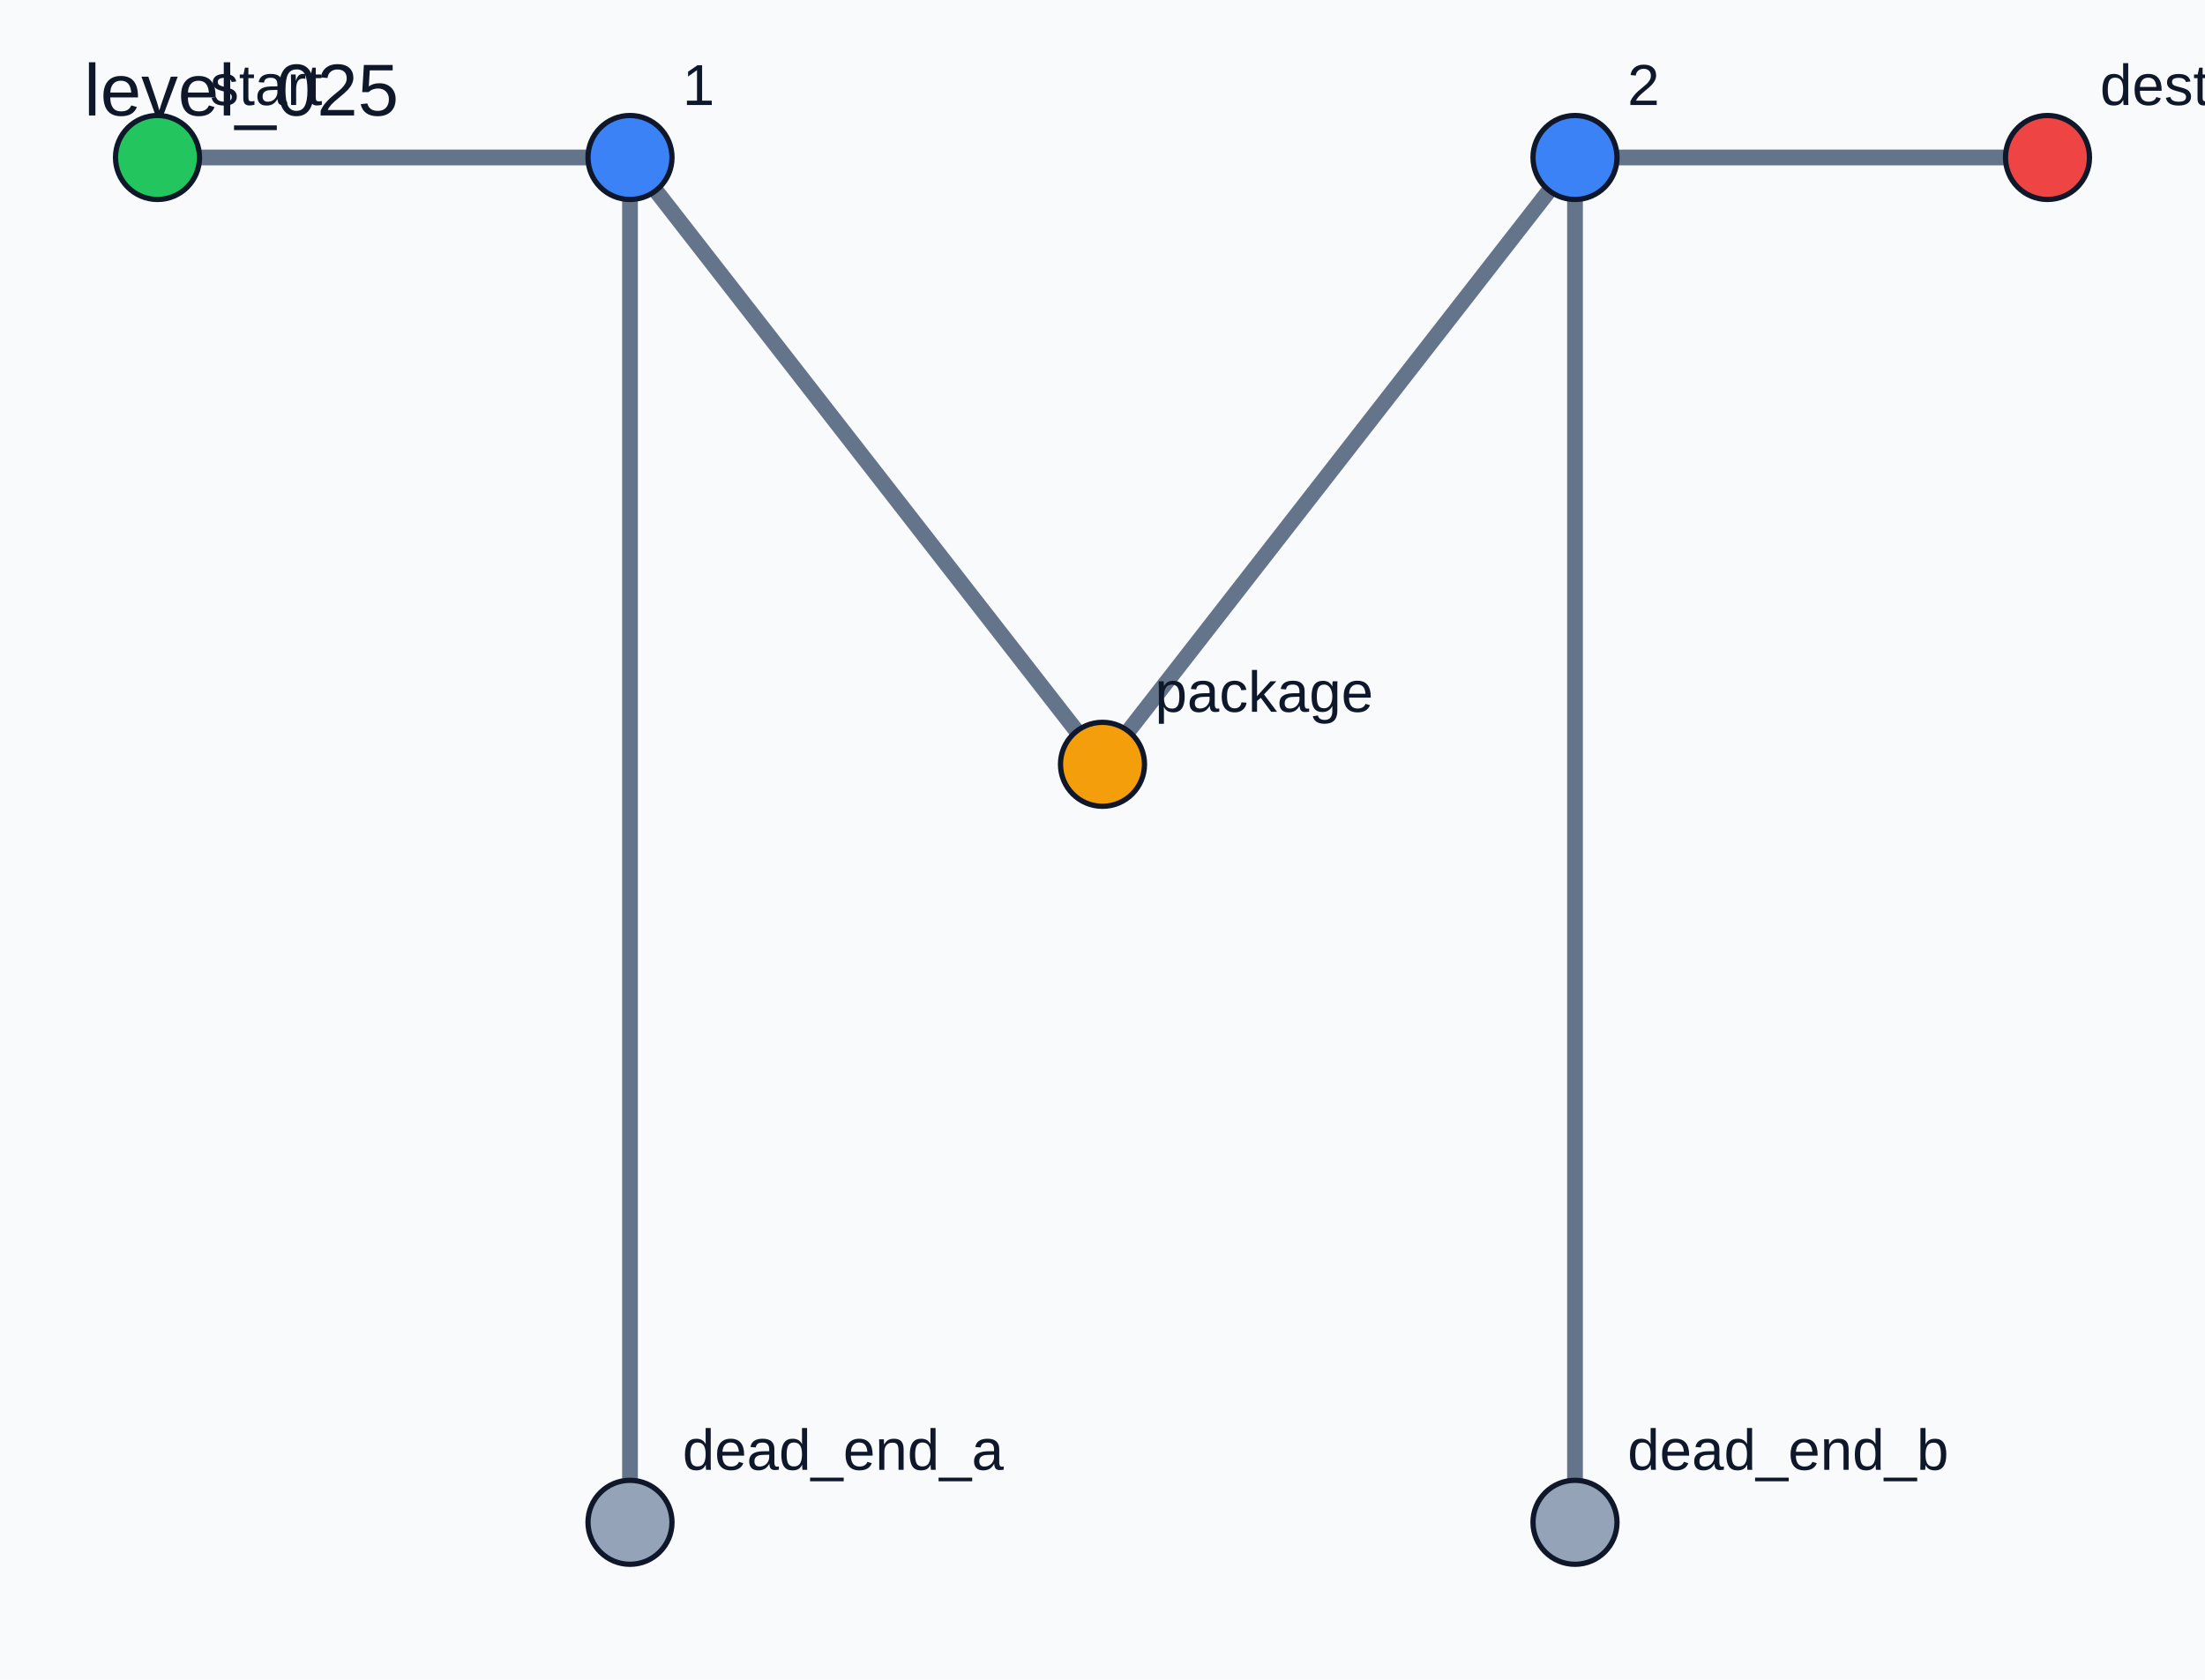
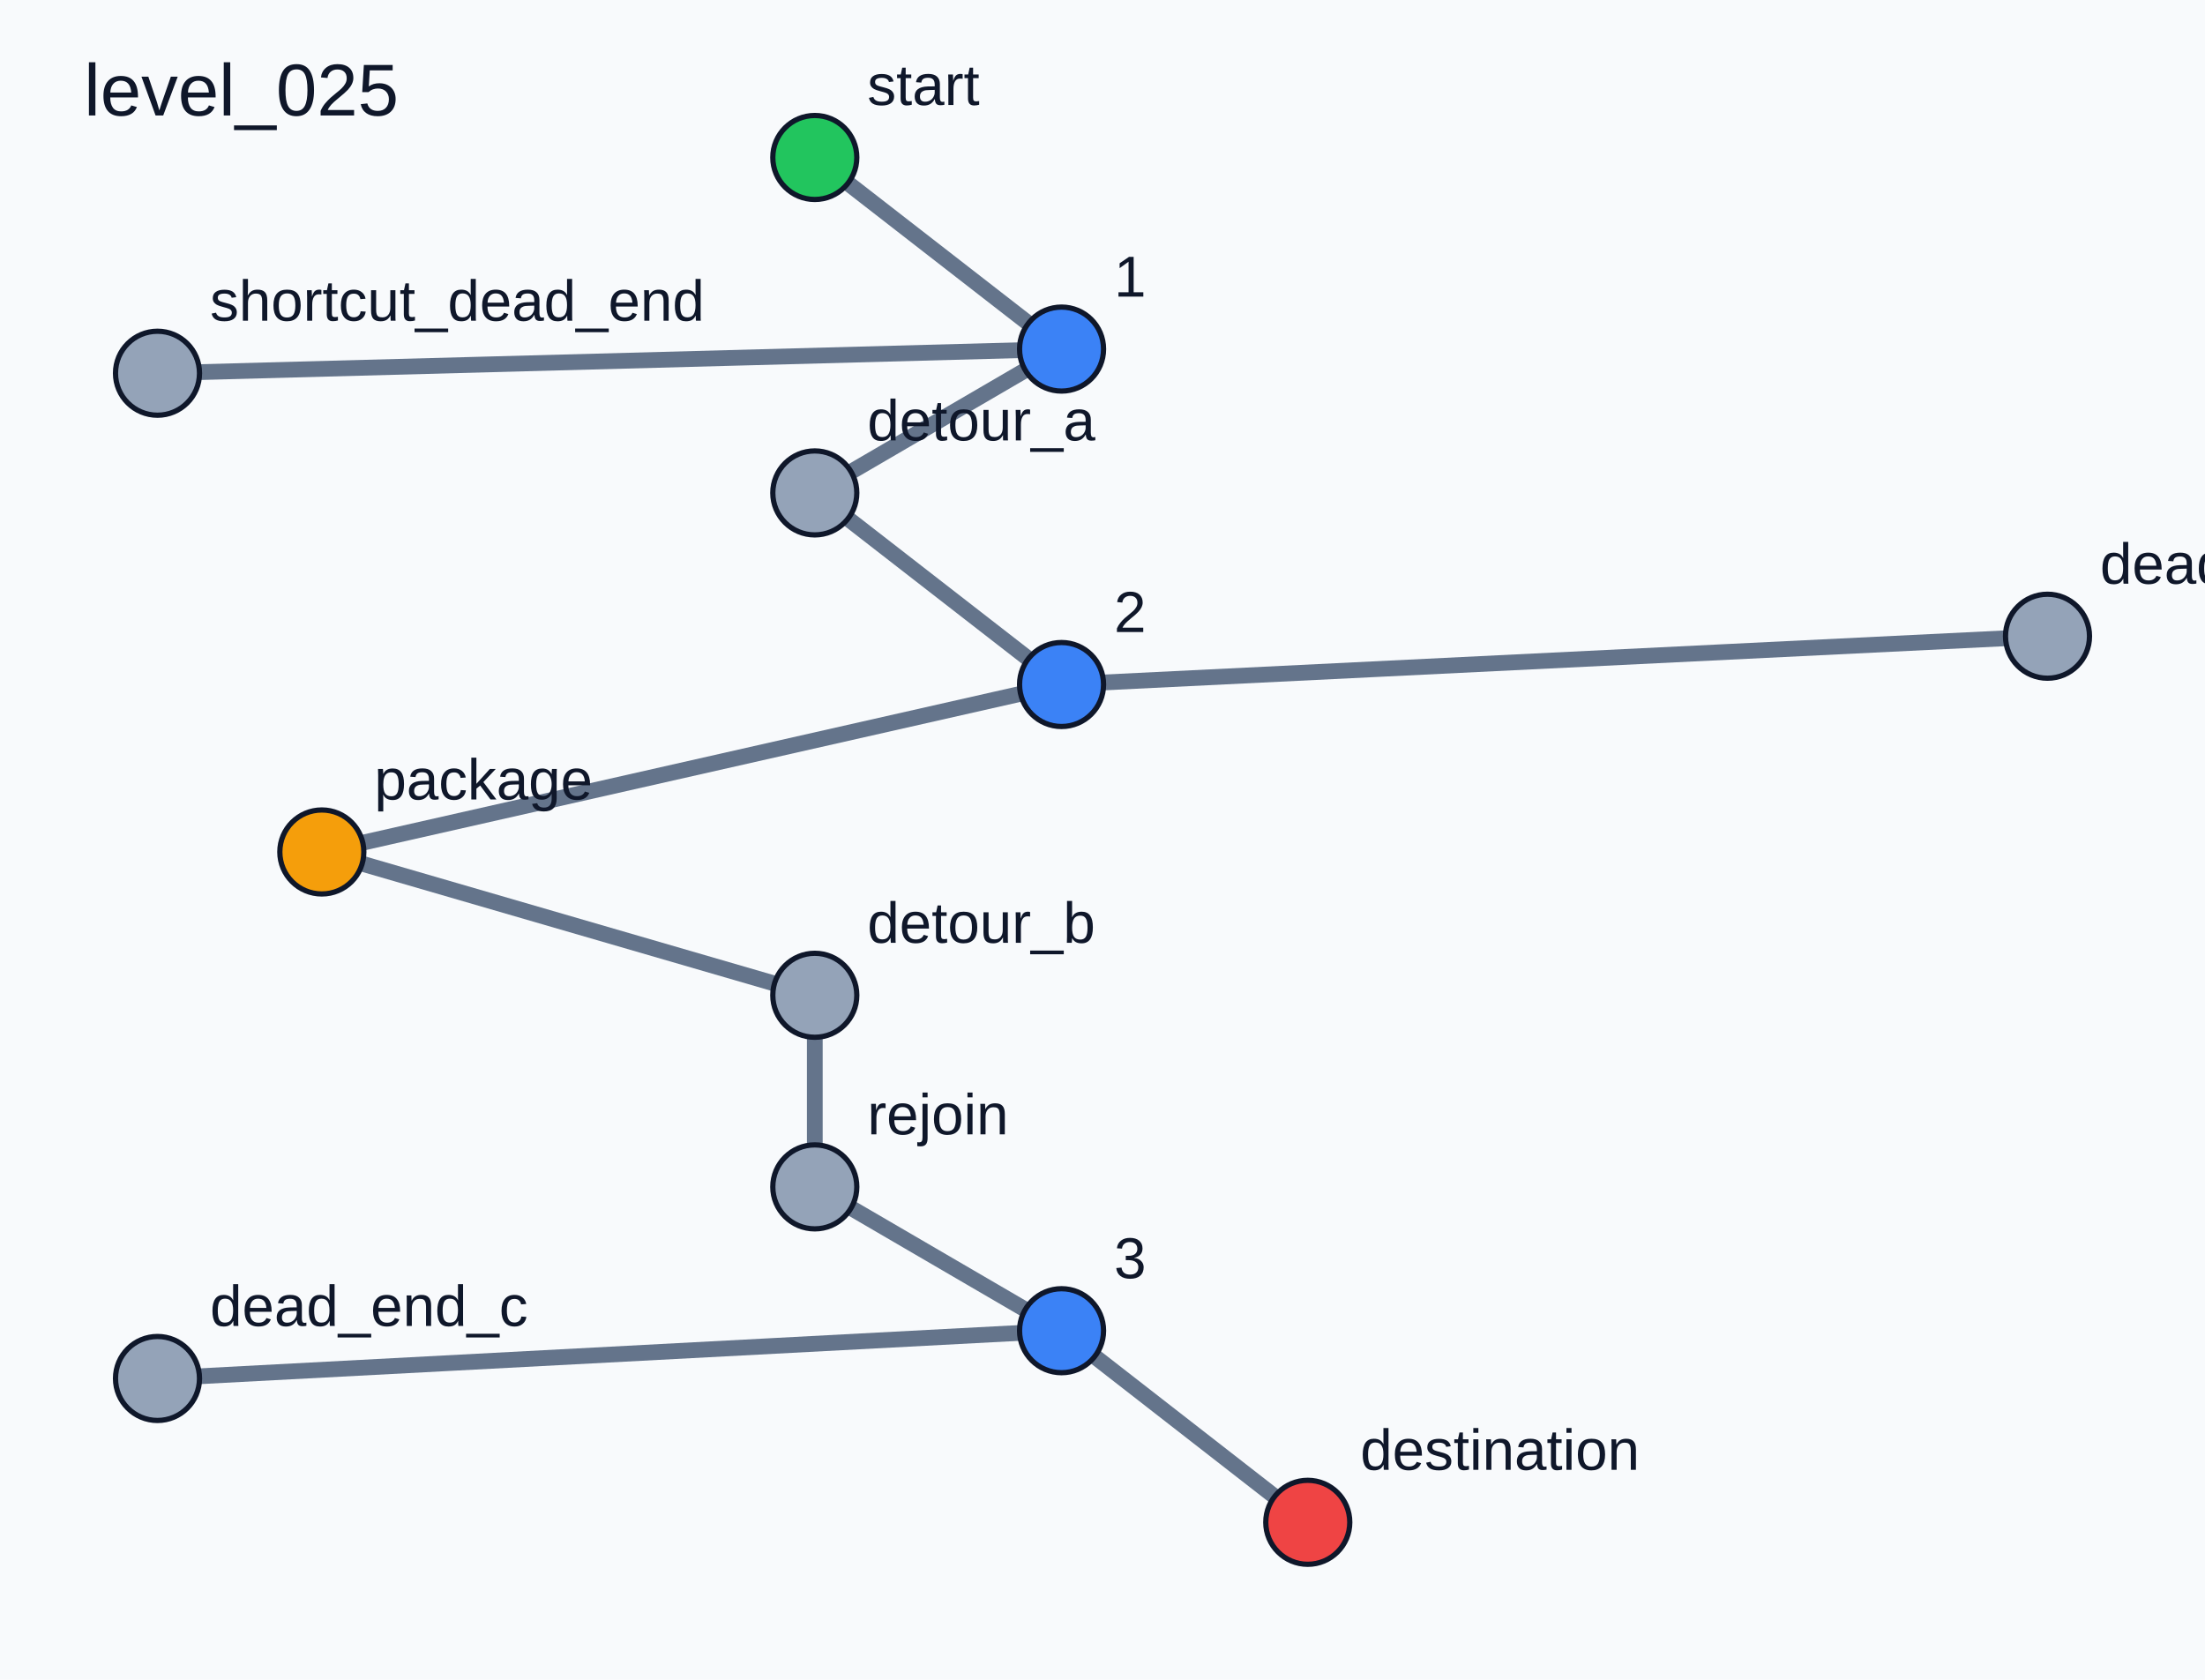
<svg xmlns="http://www.w3.org/2000/svg" width="420" height="320" viewBox="0 0 420 320">
  <rect width="100%" height="100%" fill="#f8fafc" />
  <text x="16" y="22" font-family="Arial" font-size="14" fill="#0f172a">level_025</text>
-   <line x1="30.0" y1="30.0" x2="120.0" y2="30.0" stroke="#64748b" stroke-width="3" />
-   <line x1="120.0" y1="30.0" x2="120.0" y2="290.0" stroke="#64748b" stroke-width="3" />
-   <line x1="120.0" y1="30.0" x2="210.0" y2="145.6" stroke="#64748b" stroke-width="3" />
-   <line x1="210.0" y1="145.6" x2="300.0" y2="30.0" stroke="#64748b" stroke-width="3" />
-   <line x1="300.0" y1="30.0" x2="300.0" y2="290.0" stroke="#64748b" stroke-width="3" />
-   <line x1="300.0" y1="30.0" x2="390.0" y2="30.0" stroke="#64748b" stroke-width="3" />
-   <circle cx="30.0" cy="30.0" r="8" fill="#22c55e" stroke="#0f172a" stroke-width="1" />
-   <text x="40.0" y="20.0" font-family="Arial" font-size="11" fill="#0f172a">start</text>
-   <circle cx="120.0" cy="30.0" r="8" fill="#3b82f6" stroke="#0f172a" stroke-width="1" />
-   <text x="130.0" y="20.0" font-family="Arial" font-size="11" fill="#0f172a">1</text>
-   <circle cx="210.0" cy="145.6" r="8" fill="#f59e0b" stroke="#0f172a" stroke-width="1" />
-   <text x="220.0" y="135.6" font-family="Arial" font-size="11" fill="#0f172a">package</text>
-   <circle cx="300.0" cy="30.0" r="8" fill="#3b82f6" stroke="#0f172a" stroke-width="1" />
-   <text x="310.0" y="20.0" font-family="Arial" font-size="11" fill="#0f172a">2</text>
-   <circle cx="390.0" cy="30.0" r="8" fill="#ef4444" stroke="#0f172a" stroke-width="1" />
-   <text x="400.0" y="20.0" font-family="Arial" font-size="11" fill="#0f172a">destination</text>
-   <circle cx="120.0" cy="290.0" r="8" fill="#94a3b8" stroke="#0f172a" stroke-width="1" />
-   <text x="130.0" y="280.0" font-family="Arial" font-size="11" fill="#0f172a">dead_end_a</text>
-   <circle cx="300.0" cy="290.0" r="8" fill="#94a3b8" stroke="#0f172a" stroke-width="1" />
-   <text x="310.0" y="280.0" font-family="Arial" font-size="11" fill="#0f172a">dead_end_b</text>
+   <line x1="155.2" y1="30.0" x2="202.2" y2="66.5" stroke="#64748b" stroke-width="3" />
+   <line x1="202.2" y1="66.5" x2="30.0" y2="71.1" stroke="#64748b" stroke-width="3" />
+   <line x1="202.2" y1="66.5" x2="155.2" y2="93.9" stroke="#64748b" stroke-width="3" />
+   <line x1="155.2" y1="93.9" x2="202.2" y2="130.4" stroke="#64748b" stroke-width="3" />
+   <line x1="202.2" y1="130.4" x2="390.0" y2="121.2" stroke="#64748b" stroke-width="3" />
+   <line x1="202.2" y1="130.4" x2="61.3" y2="162.3" stroke="#64748b" stroke-width="3" />
+   <line x1="61.3" y1="162.3" x2="155.2" y2="189.6" stroke="#64748b" stroke-width="3" />
+   <line x1="155.2" y1="189.6" x2="155.2" y2="226.1" stroke="#64748b" stroke-width="3" />
+   <line x1="155.2" y1="226.1" x2="202.2" y2="253.5" stroke="#64748b" stroke-width="3" />
+   <line x1="202.2" y1="253.5" x2="30.0" y2="262.6" stroke="#64748b" stroke-width="3" />
+   <line x1="202.2" y1="253.5" x2="249.1" y2="290.0" stroke="#64748b" stroke-width="3" />
+   <circle cx="155.2" cy="30.0" r="8" fill="#22c55e" stroke="#0f172a" stroke-width="1" />
+   <text x="165.2" y="20.0" font-family="Arial" font-size="11" fill="#0f172a">start</text>
+   <circle cx="202.2" cy="66.5" r="8" fill="#3b82f6" stroke="#0f172a" stroke-width="1" />
+   <text x="212.2" y="56.5" font-family="Arial" font-size="11" fill="#0f172a">1</text>
+   <circle cx="155.2" cy="93.9" r="8" fill="#94a3b8" stroke="#0f172a" stroke-width="1" />
+   <text x="165.2" y="83.9" font-family="Arial" font-size="11" fill="#0f172a">detour_a</text>
+   <circle cx="202.2" cy="130.4" r="8" fill="#3b82f6" stroke="#0f172a" stroke-width="1" />
+   <text x="212.2" y="120.4" font-family="Arial" font-size="11" fill="#0f172a">2</text>
+   <circle cx="61.3" cy="162.3" r="8" fill="#f59e0b" stroke="#0f172a" stroke-width="1" />
+   <text x="71.3" y="152.3" font-family="Arial" font-size="11" fill="#0f172a">package</text>
+   <circle cx="155.2" cy="189.6" r="8" fill="#94a3b8" stroke="#0f172a" stroke-width="1" />
+   <text x="165.2" y="179.6" font-family="Arial" font-size="11" fill="#0f172a">detour_b</text>
+   <circle cx="155.2" cy="226.1" r="8" fill="#94a3b8" stroke="#0f172a" stroke-width="1" />
+   <text x="165.2" y="216.1" font-family="Arial" font-size="11" fill="#0f172a">rejoin</text>
+   <circle cx="202.2" cy="253.5" r="8" fill="#3b82f6" stroke="#0f172a" stroke-width="1" />
+   <text x="212.2" y="243.5" font-family="Arial" font-size="11" fill="#0f172a">3</text>
+   <circle cx="249.1" cy="290.0" r="8" fill="#ef4444" stroke="#0f172a" stroke-width="1" />
+   <text x="259.1" y="280.0" font-family="Arial" font-size="11" fill="#0f172a">destination</text>
+   <circle cx="30.0" cy="71.1" r="8" fill="#94a3b8" stroke="#0f172a" stroke-width="1" />
+   <text x="40.0" y="61.1" font-family="Arial" font-size="11" fill="#0f172a">shortcut_dead_end</text>
+   <circle cx="390.0" cy="121.2" r="8" fill="#94a3b8" stroke="#0f172a" stroke-width="1" />
+   <text x="400.0" y="111.2" font-family="Arial" font-size="11" fill="#0f172a">dead_end_b</text>
+   <circle cx="30.0" cy="262.6" r="8" fill="#94a3b8" stroke="#0f172a" stroke-width="1" />
+   <text x="40.0" y="252.6" font-family="Arial" font-size="11" fill="#0f172a">dead_end_c</text>
</svg>
